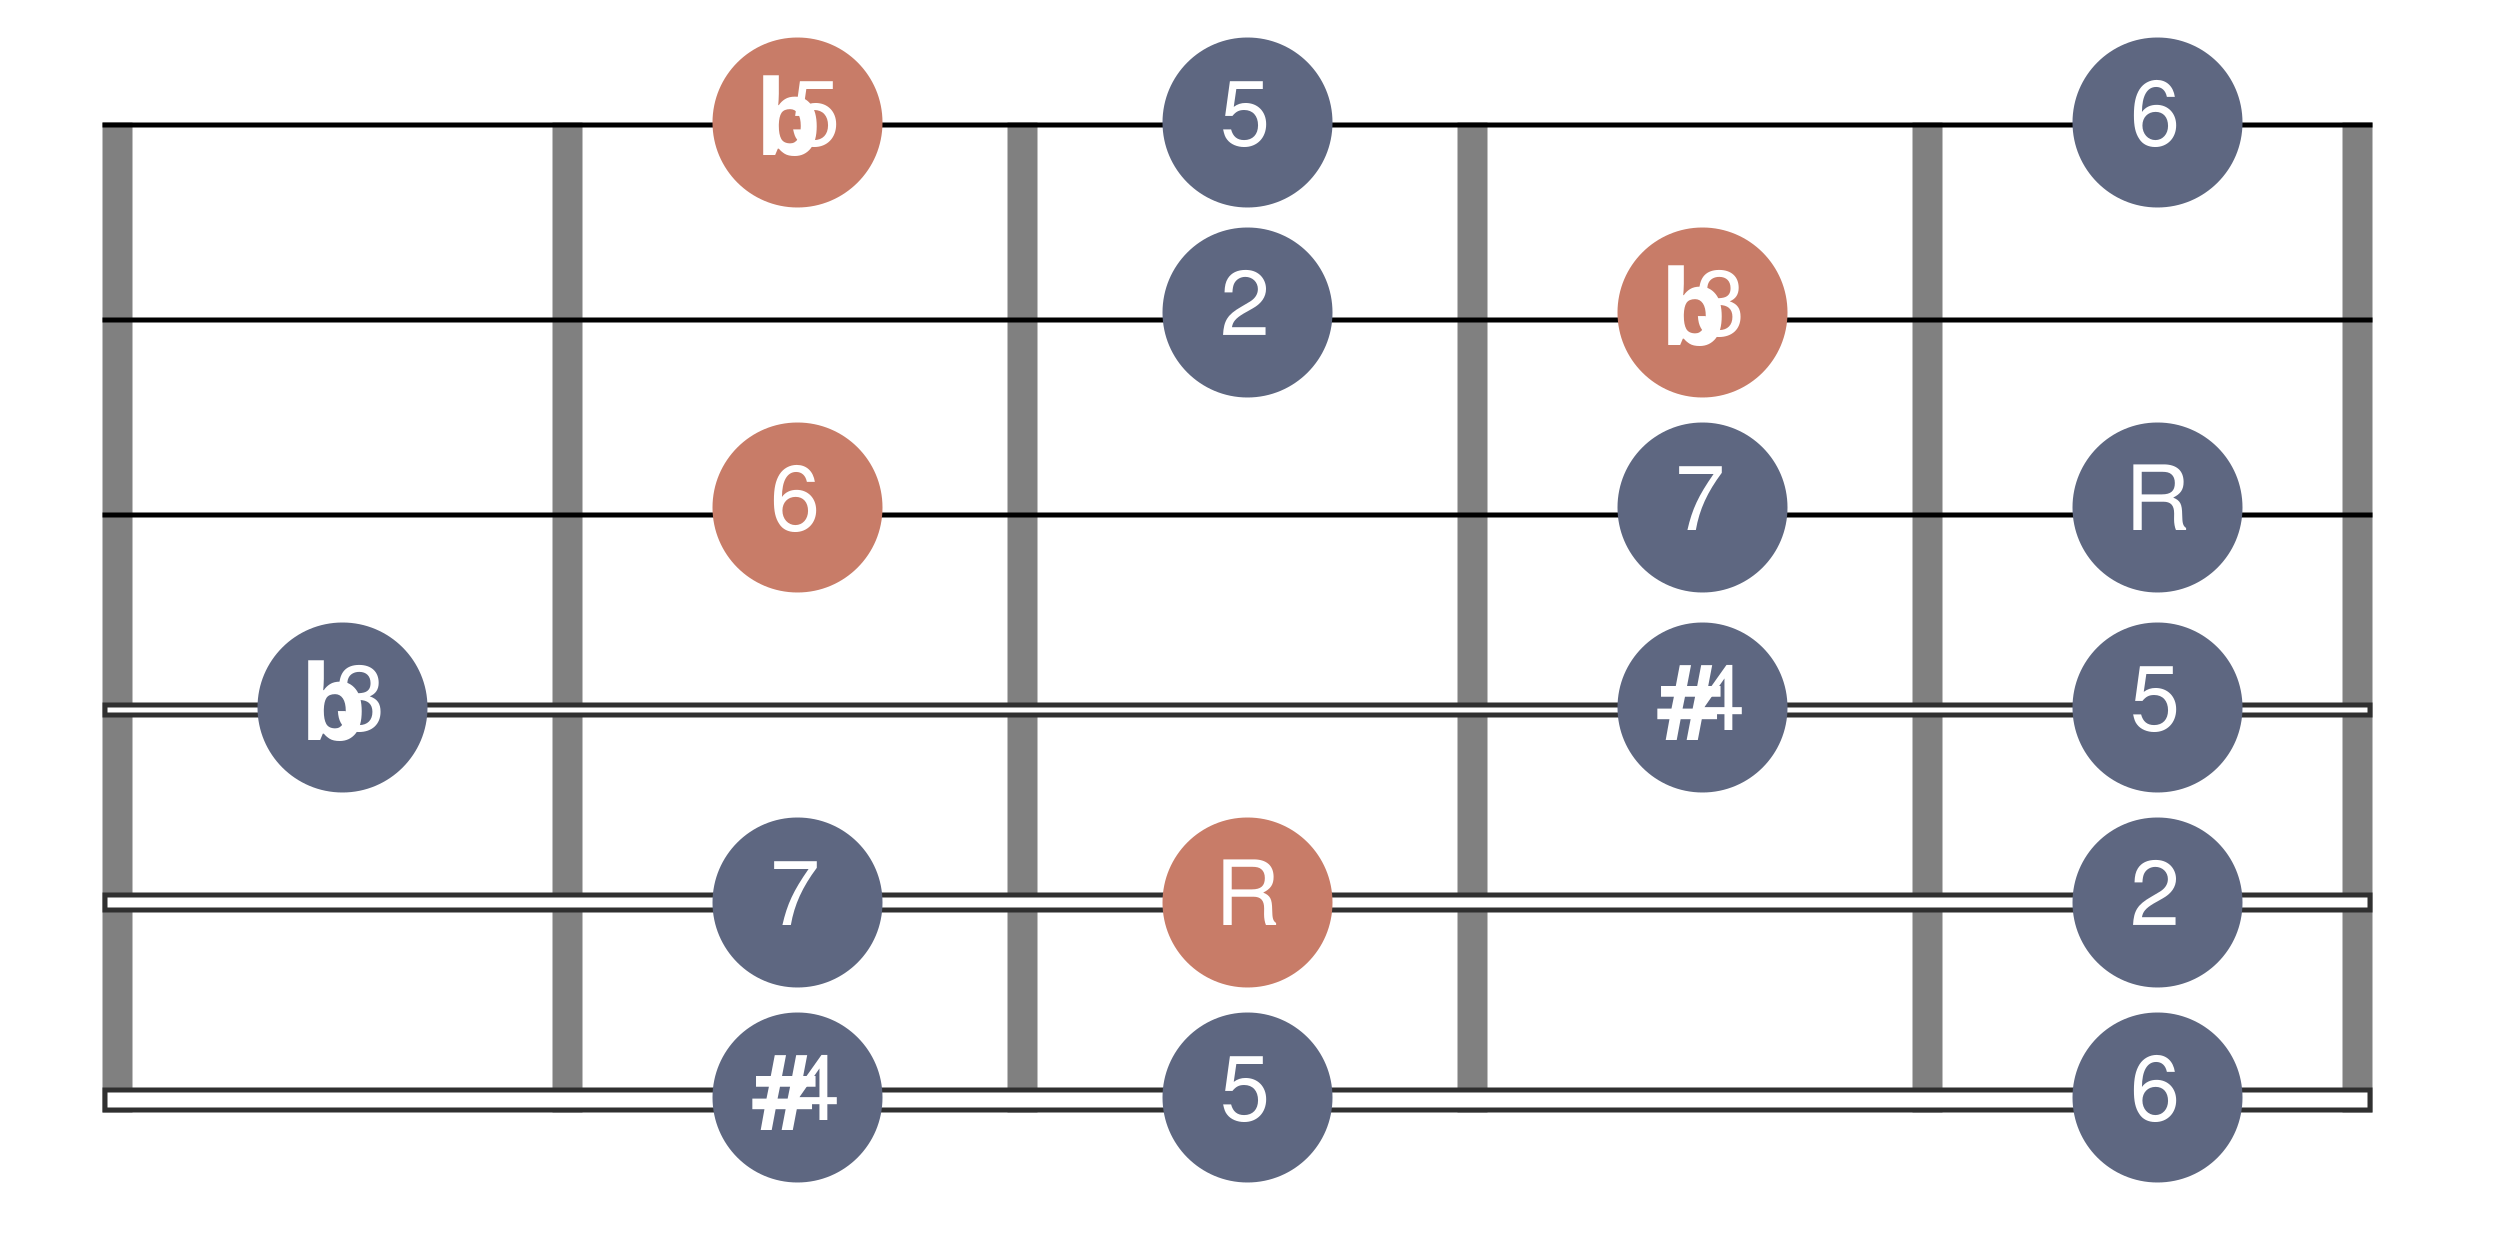
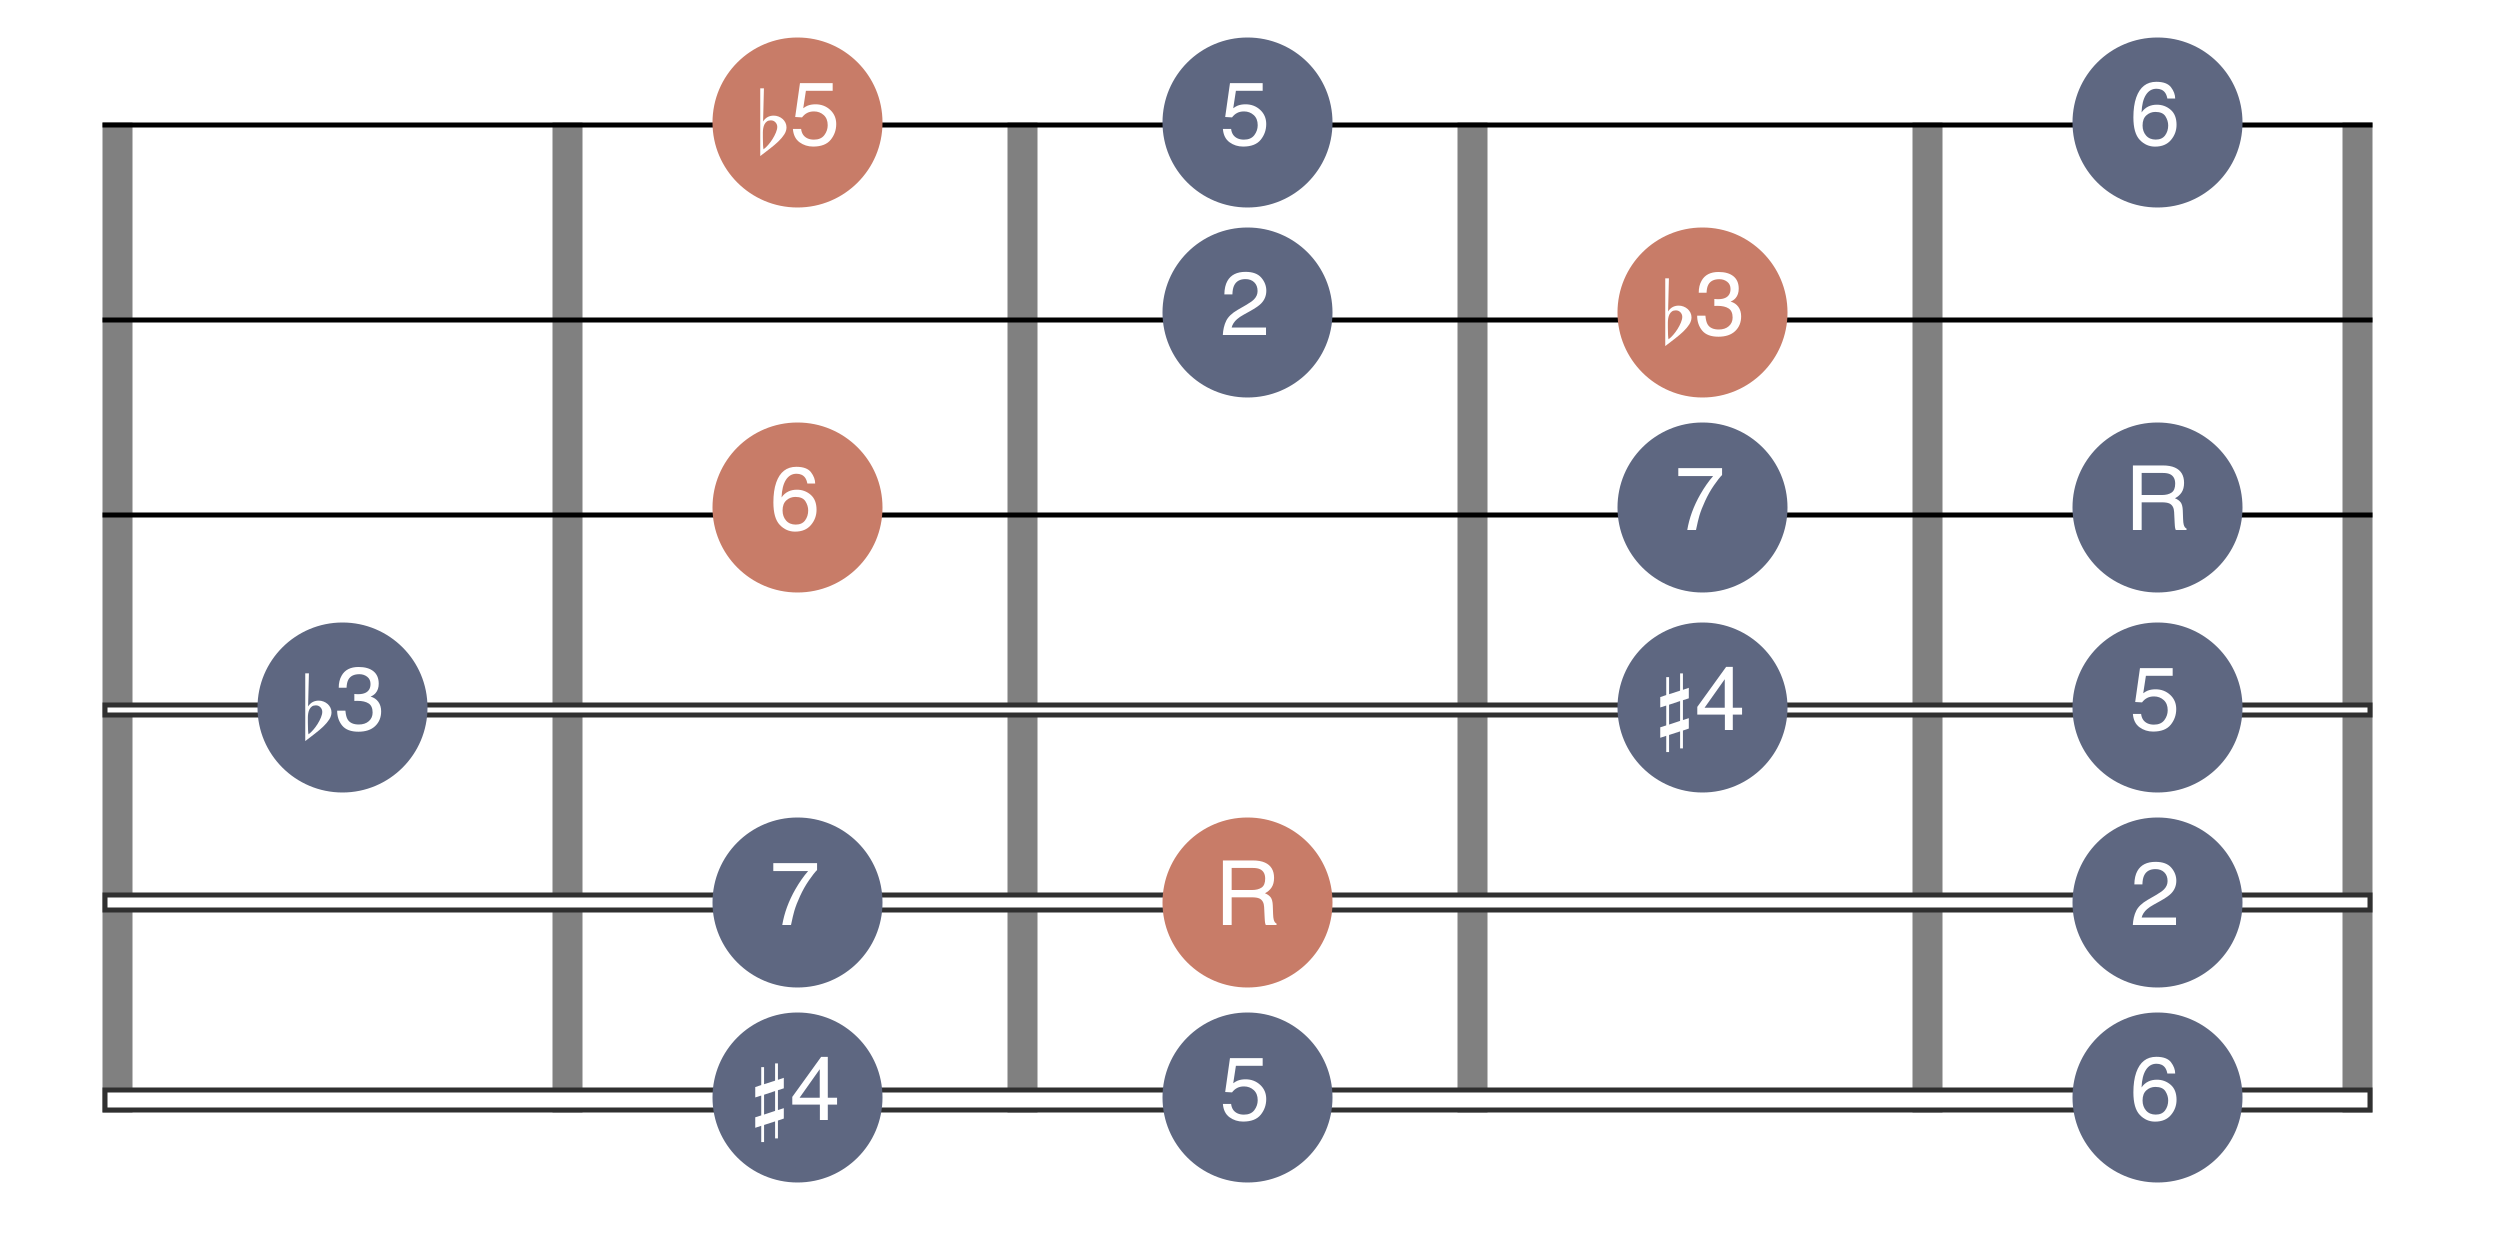
- <svg xmlns="http://www.w3.org/2000/svg" stroke-dasharray="none" shape-rendering="auto" font-family="'Dialog'" width="500" text-rendering="auto" fill-opacity="1" contentScriptType="text/ecmascript" color-interpolation="auto" color-rendering="auto" preserveAspectRatio="xMidYMid meet" font-size="12" fill="black" stroke="black" image-rendering="auto" stroke-miterlimit="10" zoomAndPan="magnify" version="1.0" stroke-linecap="square" stroke-linejoin="miter" contentStyleType="text/css" font-style="normal" height="250" stroke-width="1" stroke-dashoffset="0" font-weight="normal" stroke-opacity="1">
-   <defs id="genericDefs" />
+ <svg xmlns="http://www.w3.org/2000/svg" width="100%" height="100%" viewBox="0 0 500 250" version="1.1" xml:space="preserve" style="fill-rule:evenodd;clip-rule:evenodd;stroke-miterlimit:10;">
  <g>
-     <defs id="defs1">
-       <clipPath clipPathUnits="userSpaceOnUse" id="clipPath1">
-         <path d="M-1 5 L481 5 L481 240 L-1 240 L-1 5 Z" />
+     <g>
+       <rect x="-20" y="-20" width="540" height="290" style="fill:white;" />
+       <rect x="21" y="25" width="453" height="197" style="fill:white;" />
+     </g>
+     <g>
+       <rect x="21" y="25" width="453" height="197" style="fill:none;stroke:white;stroke-width:1px;" />
+       <rect x="21" y="25" width="5" height="197" style="fill:rgb(128,128,128);" />
+       <rect x="21" y="25" width="5" height="197" style="fill:none;stroke:rgb(128,128,128);stroke-width:1px;" />
+       <rect x="111" y="25" width="5" height="197" style="fill:rgb(128,128,128);" />
+       <rect x="111" y="25" width="5" height="197" style="fill:none;stroke:rgb(128,128,128);stroke-width:1px;" />
+       <rect x="202" y="25" width="5" height="197" style="fill:rgb(128,128,128);" />
+       <rect x="202" y="25" width="5" height="197" style="fill:none;stroke:rgb(128,128,128);stroke-width:1px;" />
+       <rect x="292" y="25" width="5" height="197" style="fill:rgb(128,128,128);" />
+       <rect x="292" y="25" width="5" height="197" style="fill:none;stroke:rgb(128,128,128);stroke-width:1px;" />
+       <rect x="383" y="25" width="5" height="197" style="fill:rgb(128,128,128);" />
+       <rect x="383" y="25" width="5" height="197" style="fill:none;stroke:rgb(128,128,128);stroke-width:1px;" />
+       <rect x="469" y="25" width="5" height="197" style="fill:rgb(128,128,128);" />
+       <rect x="469" y="25" width="5" height="197" style="fill:none;stroke:rgb(128,128,128);stroke-width:1px;" />
+       <clipPath id="_clip1">
+         <rect x="-1" y="5" width="482" height="235" />
      </clipPath>
-       <clipPath clipPathUnits="userSpaceOnUse" id="clipPath2">
-         <path d="M140 5 L179 5 L179 44 L140 44 L140 5 Z" />
+       <g clip-path="url(#_clip1)">
+         <path d="M21,25L474,25" style="fill:none;fill-rule:nonzero;stroke:black;stroke-width:1px;stroke-linecap:square;" />
+       </g>
+       <clipPath id="_clip2">
+         <rect x="-1" y="5" width="482" height="235" />
      </clipPath>
-       <clipPath clipPathUnits="userSpaceOnUse" id="clipPath3">
-         <path d="M230 5 L269 5 L269 44 L230 44 L230 5 Z" />
+       <g clip-path="url(#_clip2)">
+         <path d="M21,64L474,64" style="fill:none;fill-rule:nonzero;stroke:black;stroke-width:1px;stroke-linecap:square;" />
+       </g>
+       <clipPath id="_clip3">
+         <rect x="-1" y="5" width="482" height="235" />
      </clipPath>
-       <clipPath clipPathUnits="userSpaceOnUse" id="clipPath4">
-         <path d="M412 5 L451 5 L451 44 L412 44 L412 5 Z" />
-       </clipPath>
-       <clipPath clipPathUnits="userSpaceOnUse" id="clipPath5">
-         <path d="M230 43 L269 43 L269 82 L230 82 L230 43 Z" />
-       </clipPath>
-       <clipPath clipPathUnits="userSpaceOnUse" id="clipPath6">
-         <path d="M321 43 L360 43 L360 82 L321 82 L321 43 Z" />
-       </clipPath>
-       <clipPath clipPathUnits="userSpaceOnUse" id="clipPath7">
-         <path d="M140 82 L179 82 L179 121 L140 121 L140 82 Z" />
-       </clipPath>
-       <clipPath clipPathUnits="userSpaceOnUse" id="clipPath8">
-         <path d="M321 82 L360 82 L360 121 L321 121 L321 82 Z" />
-       </clipPath>
-       <clipPath clipPathUnits="userSpaceOnUse" id="clipPath9">
-         <path d="M412 82 L451 82 L451 121 L412 121 L412 82 Z" />
-       </clipPath>
-       <clipPath clipPathUnits="userSpaceOnUse" id="clipPath10">
-         <path d="M49 122 L88 122 L88 161 L49 161 L49 122 Z" />
-       </clipPath>
-       <clipPath clipPathUnits="userSpaceOnUse" id="clipPath11">
-         <path d="M321 122 L360 122 L360 161 L321 161 L321 122 Z" />
-       </clipPath>
-       <clipPath clipPathUnits="userSpaceOnUse" id="clipPath12">
-         <path d="M412 122 L451 122 L451 161 L412 161 L412 122 Z" />
-       </clipPath>
-       <clipPath clipPathUnits="userSpaceOnUse" id="clipPath13">
-         <path d="M140 161 L179 161 L179 200 L140 200 L140 161 Z" />
-       </clipPath>
-       <clipPath clipPathUnits="userSpaceOnUse" id="clipPath14">
-         <path d="M230 161 L269 161 L269 200 L230 200 L230 161 Z" />
-       </clipPath>
-       <clipPath clipPathUnits="userSpaceOnUse" id="clipPath15">
-         <path d="M412 161 L451 161 L451 200 L412 200 L412 161 Z" />
-       </clipPath>
-       <clipPath clipPathUnits="userSpaceOnUse" id="clipPath16">
-         <path d="M140 200 L179 200 L179 239 L140 239 L140 200 Z" />
-       </clipPath>
-       <clipPath clipPathUnits="userSpaceOnUse" id="clipPath17">
-         <path d="M230 200 L269 200 L269 239 L230 239 L230 200 Z" />
-       </clipPath>
-       <clipPath clipPathUnits="userSpaceOnUse" id="clipPath18">
-         <path d="M412 200 L451 200 L451 239 L412 239 L412 200 Z" />
-       </clipPath>
-     </defs>
-     <g font-size="11" fill="white" text-rendering="optimizeLegibility" font-family="'.AppleSystemUIFont'" stroke-linejoin="round" stroke="white" stroke-width="0" stroke-miterlimit="0">
-       <rect width="540" x="-20" height="290" y="-20" stroke="none" />
-       <rect x="21" y="25" clip-path="url(#clipPath1)" width="453" height="197" stroke="none" />
+       <g clip-path="url(#_clip3)">
+         <path d="M21,103L474,103" style="fill:none;fill-rule:nonzero;stroke:black;stroke-width:1px;stroke-linecap:square;" />
+       </g>
+       <rect x="21" y="141" width="453" height="2" style="fill:white;" />
+       <rect x="21" y="141" width="453" height="2" style="fill:none;stroke:rgb(48,48,48);stroke-width:1px;stroke-linecap:square;" />
+       <rect x="21" y="179" width="453" height="3" style="fill:white;" />
+       <rect x="21" y="179" width="453" height="3" style="fill:none;stroke:rgb(48,48,48);stroke-width:1px;stroke-linecap:square;" />
+       <rect x="21" y="218" width="453" height="4" style="fill:white;" />
+       <rect x="21" y="218" width="453" height="4" style="fill:none;stroke:rgb(48,48,48);stroke-width:1px;stroke-linecap:square;" />
    </g>
-     <g stroke-linecap="butt" font-size="14" fill="white" text-rendering="optimizeLegibility" font-family="'SF Pro'" stroke="white">
-       <rect x="21" y="25" clip-path="url(#clipPath1)" fill="none" width="453" height="197" />
-       <rect x="21" y="25" clip-path="url(#clipPath1)" fill="gray" width="5" height="197" stroke="none" />
-       <rect x="21" y="25" clip-path="url(#clipPath1)" fill="none" width="5" height="197" stroke="gray" />
-       <rect x="111" y="25" clip-path="url(#clipPath1)" fill="gray" width="5" height="197" stroke="none" />
-       <rect x="111" y="25" clip-path="url(#clipPath1)" fill="none" width="5" height="197" stroke="gray" />
-       <rect x="202" y="25" clip-path="url(#clipPath1)" fill="gray" width="5" height="197" stroke="none" />
-       <rect x="202" y="25" clip-path="url(#clipPath1)" fill="none" width="5" height="197" stroke="gray" />
-       <rect x="292" y="25" clip-path="url(#clipPath1)" fill="gray" width="5" height="197" stroke="none" />
-       <rect x="292" y="25" clip-path="url(#clipPath1)" fill="none" width="5" height="197" stroke="gray" />
-       <rect x="383" y="25" clip-path="url(#clipPath1)" fill="gray" width="5" height="197" stroke="none" />
-       <rect x="383" y="25" clip-path="url(#clipPath1)" fill="none" width="5" height="197" stroke="gray" />
-       <rect x="469" y="25" clip-path="url(#clipPath1)" fill="gray" width="5" height="197" stroke="none" />
-       <rect x="469" y="25" clip-path="url(#clipPath1)" fill="none" width="5" height="197" stroke="gray" />
-       <line stroke-linecap="square" clip-path="url(#clipPath1)" fill="none" x1="21" x2="474" y1="25" y2="25" stroke="black" />
-       <line stroke-linecap="square" clip-path="url(#clipPath1)" fill="none" x1="21" x2="474" y1="64" y2="64" stroke="black" />
-       <line stroke-linecap="square" clip-path="url(#clipPath1)" fill="none" x1="21" x2="474" y1="103" y2="103" stroke="black" />
-       <rect stroke-linecap="square" x="21" y="141" clip-path="url(#clipPath1)" width="453" height="2" stroke="none" />
-       <rect stroke-linecap="square" x="21" y="141" clip-path="url(#clipPath1)" fill="none" width="453" height="2" stroke="rgb(48,48,48)" />
-       <rect stroke-linecap="square" x="21" y="179" clip-path="url(#clipPath1)" width="453" height="3" stroke="none" />
-       <rect stroke-linecap="square" x="21" y="179" clip-path="url(#clipPath1)" fill="none" width="453" height="3" stroke="rgb(48,48,48)" />
-       <rect stroke-linecap="square" x="21" y="218" clip-path="url(#clipPath1)" width="453" height="4" stroke="none" />
-       <rect stroke-linecap="square" x="21" y="218" clip-path="url(#clipPath1)" fill="none" width="453" height="4" stroke="rgb(48,48,48)" />
+     <g>
+       <circle cx="159.5" cy="24.5" r="15.5" style="fill:rgb(200,124,104);" />
+       <circle cx="159.5" cy="24.5" r="15.5" style="fill:none;stroke:rgb(200,124,104);stroke-width:3px;" />
    </g>
-     <g fill="rgb(200,124,104)" text-rendering="geometricPrecision" font-size="18" font-family="'Helvetica'" stroke="rgb(200,124,104)">
-       <circle r="15.5" clip-path="url(#clipPath2)" cx="159.5" cy="24.5" stroke="none" />
-       <circle stroke-linecap="butt" clip-path="url(#clipPath2)" fill="none" r="15.5" cx="159.5" cy="24.5" stroke-width="3" />
+     <g>
+       <g transform="matrix(1,0,0,1,151,31)">
+         <path d="M1.05,-13.335L1.785,-13.335L1.617,-6.699C2.107,-7.483 2.821,-7.875 3.759,-7.875C4.081,-7.875 4.396,-7.816 4.704,-7.696C5.012,-7.578 5.285,-7.413 5.523,-7.203C5.761,-6.993 5.95,-6.744 6.09,-6.457C6.23,-6.17 6.3,-5.859 6.3,-5.523C6.3,-5.047 6.15,-4.574 5.849,-4.106C5.547,-3.637 5.152,-3.168 4.662,-2.699C4.172,-2.23 3.612,-1.754 2.982,-1.271C2.352,-0.788 1.708,-0.294 1.05,0.21L1.05,-13.335ZM3.171,-6.93C2.849,-6.93 2.587,-6.857 2.384,-6.71C2.181,-6.563 2.019,-6.374 1.9,-6.143C1.781,-5.912 1.697,-5.653 1.649,-5.366C1.6,-5.079 1.575,-4.795 1.575,-4.515L1.575,-3.528C1.575,-2.324 1.617,-1.526 1.701,-1.134C1.995,-1.344 2.307,-1.638 2.636,-2.016C2.965,-2.394 3.262,-2.797 3.528,-3.224C3.794,-3.65 4.015,-4.078 4.19,-4.505C4.364,-4.932 4.452,-5.306 4.452,-5.628C4.452,-5.978 4.33,-6.283 4.085,-6.542C3.839,-6.801 3.535,-6.93 3.171,-6.93Z" style="fill:white;" />
+       </g>
+       <g transform="matrix(1,0,0,1,158,29)">
+         <path d="M2.224,-3.208C2.329,-2.306 2.748,-1.682 3.48,-1.336C3.855,-1.16 4.289,-1.072 4.781,-1.072C5.719,-1.072 6.413,-1.371 6.864,-1.969C7.315,-2.566 7.541,-3.229 7.541,-3.955C7.541,-4.834 7.273,-5.514 6.737,-5.994C6.201,-6.475 5.558,-6.715 4.808,-6.715C4.263,-6.715 3.795,-6.609 3.406,-6.398C3.016,-6.188 2.684,-5.895 2.408,-5.52L1.037,-5.599L1.995,-12.375L8.534,-12.375L8.534,-10.846L3.182,-10.846L2.646,-7.348C2.938,-7.57 3.217,-7.737 3.48,-7.849C3.949,-8.042 4.491,-8.139 5.106,-8.139C6.261,-8.139 7.239,-7.767 8.042,-7.022C8.845,-6.278 9.246,-5.335 9.246,-4.192C9.246,-3.003 8.878,-1.954 8.143,-1.046C7.408,-0.138 6.234,0.316 4.623,0.316C3.598,0.316 2.691,0.028 1.903,-0.549C1.115,-1.126 0.674,-2.013 0.58,-3.208L2.224,-3.208Z" style="fill:white;" />
+       </g>
    </g>
-     <g stroke-linecap="butt" font-size="21" fill="white" text-rendering="geometricPrecision" font-family="'Opus Text'" stroke="white" font-weight="bold" stroke-width="3">
-       <text xml:space="preserve" x="151" y="31" clip-path="url(#clipPath2)" stroke="none">b</text>
-       <text x="158" font-size="18" y="29" clip-path="url(#clipPath2)" font-family="'Helvetica'" stroke="none" font-weight="normal" xml:space="preserve">5</text>
+     <g>
+       <circle cx="249.5" cy="24.5" r="15.5" style="fill:rgb(94,103,129);" />
+       <circle cx="249.5" cy="24.5" r="15.5" style="fill:none;stroke:rgb(94,103,129);stroke-width:3px;" />
+       <g transform="matrix(1,0,0,1,244,29)">
+         <path d="M2.224,-3.208C2.329,-2.306 2.748,-1.682 3.48,-1.336C3.855,-1.16 4.289,-1.072 4.781,-1.072C5.719,-1.072 6.413,-1.371 6.864,-1.969C7.315,-2.566 7.541,-3.229 7.541,-3.955C7.541,-4.834 7.273,-5.514 6.737,-5.994C6.201,-6.475 5.558,-6.715 4.808,-6.715C4.263,-6.715 3.795,-6.609 3.406,-6.398C3.016,-6.188 2.684,-5.895 2.408,-5.52L1.037,-5.599L1.995,-12.375L8.534,-12.375L8.534,-10.846L3.182,-10.846L2.646,-7.348C2.938,-7.57 3.217,-7.737 3.48,-7.849C3.949,-8.042 4.491,-8.139 5.106,-8.139C6.261,-8.139 7.239,-7.767 8.042,-7.022C8.845,-6.278 9.246,-5.335 9.246,-4.192C9.246,-3.003 8.878,-1.954 8.143,-1.046C7.408,-0.138 6.234,0.316 4.623,0.316C3.598,0.316 2.691,0.028 1.903,-0.549C1.115,-1.126 0.674,-2.013 0.58,-3.208L2.224,-3.208Z" style="fill:white;" />
+       </g>
+       <circle cx="431.5" cy="24.5" r="15.5" style="fill:rgb(94,103,129);" />
+       <circle cx="431.5" cy="24.5" r="15.5" style="fill:none;stroke:rgb(94,103,129);stroke-width:3px;" />
+       <g transform="matrix(1,0,0,1,426,29)">
+         <path d="M5.265,-12.639C6.671,-12.639 7.651,-12.274 8.205,-11.544C8.758,-10.815 9.035,-10.063 9.035,-9.29L7.471,-9.29C7.377,-9.788 7.228,-10.178 7.022,-10.459C6.642,-10.986 6.064,-11.25 5.291,-11.25C4.406,-11.25 3.703,-10.841 3.182,-10.024C2.66,-9.207 2.37,-8.036 2.312,-6.513C2.675,-7.046 3.132,-7.444 3.683,-7.708C4.187,-7.942 4.749,-8.06 5.37,-8.06C6.425,-8.06 7.345,-7.723 8.13,-7.049C8.915,-6.375 9.308,-5.37 9.308,-4.034C9.308,-2.892 8.936,-1.879 8.191,-0.998C7.447,-0.116 6.387,0.325 5.01,0.325C3.832,0.325 2.815,-0.122 1.96,-1.015C1.104,-1.909 0.677,-3.413 0.677,-5.528C0.677,-7.093 0.867,-8.42 1.248,-9.51C1.98,-11.596 3.319,-12.639 5.265,-12.639ZM5.15,-1.081C5.982,-1.081 6.605,-1.361 7.018,-1.92C7.431,-2.48 7.638,-3.141 7.638,-3.902C7.638,-4.547 7.453,-5.161 7.084,-5.744C6.715,-6.327 6.044,-6.618 5.071,-6.618C4.392,-6.618 3.795,-6.393 3.283,-5.941C2.77,-5.49 2.514,-4.811 2.514,-3.902C2.514,-3.105 2.747,-2.436 3.212,-1.894C3.678,-1.352 4.324,-1.081 5.15,-1.081Z" style="fill:white;" />
+       </g>
+       <circle cx="249.5" cy="62.5" r="15.5" style="fill:rgb(94,103,129);" />
+       <circle cx="249.5" cy="62.5" r="15.5" style="fill:none;stroke:rgb(94,103,129);stroke-width:3px;" />
+       <g transform="matrix(1,0,0,1,244,67)">
+         <path d="M0.563,0C0.621,-1.084 0.845,-2.027 1.235,-2.83C1.625,-3.633 2.385,-4.362 3.516,-5.019L5.203,-5.994C5.959,-6.434 6.489,-6.809 6.794,-7.119C7.274,-7.605 7.515,-8.162 7.515,-8.789C7.515,-9.521 7.295,-10.103 6.855,-10.534C6.416,-10.964 5.83,-11.18 5.098,-11.18C4.014,-11.18 3.264,-10.77 2.848,-9.949C2.625,-9.51 2.502,-8.9 2.479,-8.121L0.87,-8.121C0.888,-9.217 1.09,-10.11 1.477,-10.802C2.162,-12.021 3.372,-12.63 5.106,-12.63C6.548,-12.63 7.601,-12.24 8.266,-11.461C8.931,-10.682 9.264,-9.814 9.264,-8.859C9.264,-7.852 8.909,-6.99 8.2,-6.275C7.79,-5.859 7.055,-5.355 5.994,-4.764L4.79,-4.096C4.216,-3.779 3.765,-3.478 3.437,-3.19C2.851,-2.681 2.481,-2.115 2.329,-1.494L9.202,-1.494L9.202,0L0.563,0Z" style="fill:white;" />
+       </g>
+       <circle cx="340.5" cy="62.5" r="15.5" style="fill:rgb(200,124,104);" />
+       <circle cx="340.5" cy="62.5" r="15.5" style="fill:none;stroke:rgb(200,124,104);stroke-width:3px;" />
    </g>
-     <g stroke-linecap="butt" font-size="18" fill="rgb(94,103,129)" text-rendering="geometricPrecision" font-family="'Helvetica'" stroke="rgb(94,103,129)" stroke-width="3">
-       <circle r="15.5" clip-path="url(#clipPath3)" cx="249.5" cy="24.5" stroke="none" />
-       <circle fill="none" r="15.5" clip-path="url(#clipPath3)" cx="249.5" cy="24.5" />
-       <text x="244" y="29" clip-path="url(#clipPath3)" fill="white" stroke="none" xml:space="preserve">5</text>
-       <circle r="15.5" clip-path="url(#clipPath4)" cx="431.5" cy="24.5" stroke="none" />
-       <circle fill="none" r="15.5" clip-path="url(#clipPath4)" cx="431.5" cy="24.5" />
-       <text x="426" y="29" clip-path="url(#clipPath4)" fill="white" stroke="none" xml:space="preserve">6</text>
-       <circle r="15.5" clip-path="url(#clipPath5)" cx="249.5" cy="62.5" stroke="none" />
-       <circle fill="none" r="15.5" clip-path="url(#clipPath5)" cx="249.5" cy="62.5" />
-       <text x="244" y="67" clip-path="url(#clipPath5)" fill="white" stroke="none" xml:space="preserve">2</text>
-       <circle clip-path="url(#clipPath6)" fill="rgb(200,124,104)" r="15.5" cx="340.5" cy="62.5" stroke="none" />
-       <circle clip-path="url(#clipPath6)" fill="none" r="15.5" cx="340.5" cy="62.5" stroke="rgb(200,124,104)" />
+     <g>
+       <g transform="matrix(1,0,0,1,332,69)">
+         <path d="M1.05,-13.335L1.785,-13.335L1.617,-6.699C2.107,-7.483 2.821,-7.875 3.759,-7.875C4.081,-7.875 4.396,-7.816 4.704,-7.696C5.012,-7.578 5.285,-7.413 5.523,-7.203C5.761,-6.993 5.95,-6.744 6.09,-6.457C6.23,-6.17 6.3,-5.859 6.3,-5.523C6.3,-5.047 6.15,-4.574 5.849,-4.106C5.547,-3.637 5.152,-3.168 4.662,-2.699C4.172,-2.23 3.612,-1.754 2.982,-1.271C2.352,-0.788 1.708,-0.294 1.05,0.21L1.05,-13.335ZM3.171,-6.93C2.849,-6.93 2.587,-6.857 2.384,-6.71C2.181,-6.563 2.019,-6.374 1.9,-6.143C1.781,-5.912 1.697,-5.653 1.649,-5.366C1.6,-5.079 1.575,-4.795 1.575,-4.515L1.575,-3.528C1.575,-2.324 1.617,-1.526 1.701,-1.134C1.995,-1.344 2.307,-1.638 2.636,-2.016C2.965,-2.394 3.262,-2.797 3.528,-3.224C3.794,-3.65 4.015,-4.078 4.19,-4.505C4.364,-4.932 4.452,-5.306 4.452,-5.628C4.452,-5.978 4.33,-6.283 4.085,-6.542C3.839,-6.801 3.535,-6.93 3.171,-6.93Z" style="fill:white;" />
+       </g>
+       <g transform="matrix(1,0,0,1,339,67)">
+         <path d="M4.676,0.343C3.188,0.343 2.108,-0.066 1.437,-0.883C0.766,-1.701 0.431,-2.695 0.431,-3.867L2.083,-3.867C2.153,-3.053 2.306,-2.461 2.54,-2.092C2.95,-1.43 3.691,-1.099 4.764,-1.099C5.596,-1.099 6.264,-1.321 6.768,-1.767C7.271,-2.212 7.523,-2.786 7.523,-3.489C7.523,-4.356 7.258,-4.963 6.728,-5.309C6.198,-5.654 5.461,-5.827 4.518,-5.827C4.412,-5.827 4.305,-5.826 4.197,-5.823C4.088,-5.82 3.979,-5.815 3.867,-5.81L3.867,-7.207C4.031,-7.189 4.169,-7.178 4.28,-7.172C4.392,-7.166 4.512,-7.163 4.641,-7.163C5.232,-7.163 5.719,-7.257 6.1,-7.444C6.768,-7.772 7.102,-8.358 7.102,-9.202C7.102,-9.829 6.879,-10.313 6.434,-10.652C5.988,-10.992 5.47,-11.162 4.878,-11.162C3.823,-11.162 3.094,-10.811 2.689,-10.107C2.467,-9.721 2.341,-9.17 2.312,-8.455L0.747,-8.455C0.747,-9.393 0.935,-10.189 1.31,-10.846C1.954,-12.018 3.088,-12.604 4.711,-12.604C5.994,-12.604 6.987,-12.318 7.69,-11.747C8.394,-11.175 8.745,-10.348 8.745,-9.264C8.745,-8.49 8.537,-7.863 8.121,-7.383C7.863,-7.084 7.529,-6.85 7.119,-6.68C7.781,-6.498 8.298,-6.148 8.67,-5.629C9.042,-5.111 9.229,-4.477 9.229,-3.727C9.229,-2.525 8.833,-1.547 8.042,-0.791C7.251,-0.035 6.129,0.343 4.676,0.343Z" style="fill:white;" />
+       </g>
    </g>
-     <g stroke-linecap="butt" font-size="21" fill="white" text-rendering="geometricPrecision" font-family="'Opus Text'" stroke="white" font-weight="bold" stroke-width="3">
-       <text xml:space="preserve" x="332" y="69" clip-path="url(#clipPath6)" stroke="none">b</text>
-       <text x="339" font-size="18" y="67" clip-path="url(#clipPath6)" font-family="'Helvetica'" stroke="none" font-weight="normal" xml:space="preserve">3</text>
+     <g>
+       <circle cx="159.5" cy="101.5" r="15.5" style="fill:rgb(200,124,104);" />
+       <circle cx="159.5" cy="101.5" r="15.5" style="fill:none;stroke:rgb(200,124,104);stroke-width:3px;" />
+       <g transform="matrix(1,0,0,1,154,106)">
+         <path d="M5.265,-12.639C6.671,-12.639 7.651,-12.274 8.205,-11.544C8.758,-10.815 9.035,-10.063 9.035,-9.29L7.471,-9.29C7.377,-9.788 7.228,-10.178 7.022,-10.459C6.642,-10.986 6.064,-11.25 5.291,-11.25C4.406,-11.25 3.703,-10.841 3.182,-10.024C2.66,-9.207 2.37,-8.036 2.312,-6.513C2.675,-7.046 3.132,-7.444 3.683,-7.708C4.187,-7.942 4.749,-8.06 5.37,-8.06C6.425,-8.06 7.345,-7.723 8.13,-7.049C8.915,-6.375 9.308,-5.37 9.308,-4.034C9.308,-2.892 8.936,-1.879 8.191,-0.998C7.447,-0.116 6.387,0.325 5.01,0.325C3.832,0.325 2.815,-0.122 1.96,-1.015C1.104,-1.909 0.677,-3.413 0.677,-5.528C0.677,-7.093 0.867,-8.42 1.248,-9.51C1.98,-11.596 3.319,-12.639 5.265,-12.639ZM5.15,-1.081C5.982,-1.081 6.605,-1.361 7.018,-1.92C7.431,-2.48 7.638,-3.141 7.638,-3.902C7.638,-4.547 7.453,-5.161 7.084,-5.744C6.715,-6.327 6.044,-6.618 5.071,-6.618C4.392,-6.618 3.795,-6.393 3.283,-5.941C2.77,-5.49 2.514,-4.811 2.514,-3.902C2.514,-3.105 2.747,-2.436 3.212,-1.894C3.678,-1.352 4.324,-1.081 5.15,-1.081Z" style="fill:white;" />
+       </g>
+       <circle cx="340.5" cy="101.5" r="15.5" style="fill:rgb(94,103,129);" />
+       <circle cx="340.5" cy="101.5" r="15.5" style="fill:none;stroke:rgb(94,103,129);stroke-width:3px;" />
+       <g transform="matrix(1,0,0,1,335,106)">
+         <path d="M9.413,-12.375L9.413,-10.995C9.009,-10.603 8.471,-9.92 7.8,-8.947C7.129,-7.975 6.536,-6.926 6.021,-5.801C5.511,-4.705 5.124,-3.706 4.86,-2.804C4.69,-2.224 4.471,-1.289 4.201,0L2.452,0C2.851,-2.402 3.729,-4.793 5.089,-7.172C5.892,-8.566 6.735,-9.771 7.62,-10.784L0.659,-10.784L0.659,-12.375L9.413,-12.375Z" style="fill:white;" />
+       </g>
+       <circle cx="431.5" cy="101.5" r="15.5" style="fill:rgb(94,103,129);" />
+       <circle cx="431.5" cy="101.5" r="15.5" style="fill:none;stroke:rgb(94,103,129);stroke-width:3px;" />
+       <g transform="matrix(1,0,0,1,425,106)">
+         <path d="M7.374,-6.996C8.194,-6.996 8.843,-7.16 9.321,-7.488C9.798,-7.816 10.037,-8.408 10.037,-9.264C10.037,-10.184 9.703,-10.811 9.035,-11.145C8.678,-11.32 8.2,-11.408 7.603,-11.408L3.331,-11.408L3.331,-6.996L7.374,-6.996ZM1.582,-12.911L7.559,-12.911C8.543,-12.911 9.354,-12.768 9.993,-12.48C11.206,-11.93 11.813,-10.913 11.813,-9.431C11.813,-8.657 11.653,-8.024 11.333,-7.532C11.014,-7.04 10.567,-6.645 9.993,-6.346C10.497,-6.141 10.876,-5.871 11.131,-5.537C11.386,-5.203 11.528,-4.661 11.558,-3.911L11.619,-2.18C11.637,-1.688 11.678,-1.321 11.742,-1.081C11.848,-0.671 12.035,-0.407 12.305,-0.29L12.305,0L10.16,0C10.102,-0.111 10.055,-0.255 10.02,-0.431C9.984,-0.606 9.955,-0.946 9.932,-1.45L9.826,-3.604C9.785,-4.447 9.472,-5.013 8.886,-5.3C8.552,-5.458 8.027,-5.537 7.313,-5.537L3.331,-5.537L3.331,0L1.582,0L1.582,-12.911Z" style="fill:white;" />
+       </g>
+       <circle cx="68.5" cy="141.5" r="15.5" style="fill:rgb(94,103,129);" />
+       <circle cx="68.5" cy="141.5" r="15.5" style="fill:none;stroke:rgb(94,103,129);stroke-width:3px;" />
    </g>
-     <g stroke-linecap="butt" font-size="18" fill="rgb(200,124,104)" text-rendering="geometricPrecision" font-family="'Helvetica'" stroke="rgb(200,124,104)" stroke-width="3">
-       <circle r="15.5" clip-path="url(#clipPath7)" cx="159.5" cy="101.5" stroke="none" />
-       <circle fill="none" r="15.5" clip-path="url(#clipPath7)" cx="159.5" cy="101.5" />
-       <text x="154" y="106" clip-path="url(#clipPath7)" fill="white" stroke="none" xml:space="preserve">6</text>
-       <circle clip-path="url(#clipPath8)" fill="rgb(94,103,129)" r="15.5" cx="340.5" cy="101.5" stroke="none" />
-       <circle clip-path="url(#clipPath8)" fill="none" r="15.5" cx="340.5" cy="101.5" stroke="rgb(94,103,129)" />
-       <text x="335" y="106" clip-path="url(#clipPath8)" fill="white" stroke="none" xml:space="preserve">7</text>
-       <circle clip-path="url(#clipPath9)" fill="rgb(94,103,129)" r="15.5" cx="431.5" cy="101.5" stroke="none" />
-       <circle clip-path="url(#clipPath9)" fill="none" r="15.5" cx="431.5" cy="101.5" stroke="rgb(94,103,129)" />
-       <text x="425" y="106" clip-path="url(#clipPath9)" fill="white" stroke="none" xml:space="preserve">R</text>
-       <circle clip-path="url(#clipPath10)" fill="rgb(94,103,129)" r="15.5" cx="68.5" cy="141.5" stroke="none" />
-       <circle clip-path="url(#clipPath10)" fill="none" r="15.5" cx="68.5" cy="141.5" stroke="rgb(94,103,129)" />
+     <g>
+       <g transform="matrix(1,0,0,1,60,148)">
+         <path d="M1.05,-13.335L1.785,-13.335L1.617,-6.699C2.107,-7.483 2.821,-7.875 3.759,-7.875C4.081,-7.875 4.396,-7.816 4.704,-7.696C5.012,-7.578 5.285,-7.413 5.523,-7.203C5.761,-6.993 5.95,-6.744 6.09,-6.457C6.23,-6.17 6.3,-5.859 6.3,-5.523C6.3,-5.047 6.15,-4.574 5.849,-4.106C5.547,-3.637 5.152,-3.168 4.662,-2.699C4.172,-2.23 3.612,-1.754 2.982,-1.271C2.352,-0.788 1.708,-0.294 1.05,0.21L1.05,-13.335ZM3.171,-6.93C2.849,-6.93 2.587,-6.857 2.384,-6.71C2.181,-6.563 2.019,-6.374 1.9,-6.143C1.781,-5.912 1.697,-5.653 1.649,-5.366C1.6,-5.079 1.575,-4.795 1.575,-4.515L1.575,-3.528C1.575,-2.324 1.617,-1.526 1.701,-1.134C1.995,-1.344 2.307,-1.638 2.636,-2.016C2.965,-2.394 3.262,-2.797 3.528,-3.224C3.794,-3.65 4.015,-4.078 4.19,-4.505C4.364,-4.932 4.452,-5.306 4.452,-5.628C4.452,-5.978 4.33,-6.283 4.085,-6.542C3.839,-6.801 3.535,-6.93 3.171,-6.93Z" style="fill:white;" />
+       </g>
+       <g transform="matrix(1,0,0,1,67,146)">
+         <path d="M4.676,0.343C3.188,0.343 2.108,-0.066 1.437,-0.883C0.766,-1.701 0.431,-2.695 0.431,-3.867L2.083,-3.867C2.153,-3.053 2.306,-2.461 2.54,-2.092C2.95,-1.43 3.691,-1.099 4.764,-1.099C5.596,-1.099 6.264,-1.321 6.768,-1.767C7.271,-2.212 7.523,-2.786 7.523,-3.489C7.523,-4.356 7.258,-4.963 6.728,-5.309C6.198,-5.654 5.461,-5.827 4.518,-5.827C4.412,-5.827 4.305,-5.826 4.197,-5.823C4.088,-5.82 3.979,-5.815 3.867,-5.81L3.867,-7.207C4.031,-7.189 4.169,-7.178 4.28,-7.172C4.392,-7.166 4.512,-7.163 4.641,-7.163C5.232,-7.163 5.719,-7.257 6.1,-7.444C6.768,-7.772 7.102,-8.358 7.102,-9.202C7.102,-9.829 6.879,-10.313 6.434,-10.652C5.988,-10.992 5.47,-11.162 4.878,-11.162C3.823,-11.162 3.094,-10.811 2.689,-10.107C2.467,-9.721 2.341,-9.17 2.312,-8.455L0.747,-8.455C0.747,-9.393 0.935,-10.189 1.31,-10.846C1.954,-12.018 3.088,-12.604 4.711,-12.604C5.994,-12.604 6.987,-12.318 7.69,-11.747C8.394,-11.175 8.745,-10.348 8.745,-9.264C8.745,-8.49 8.537,-7.863 8.121,-7.383C7.863,-7.084 7.529,-6.85 7.119,-6.68C7.781,-6.498 8.298,-6.148 8.67,-5.629C9.042,-5.111 9.229,-4.477 9.229,-3.727C9.229,-2.525 8.833,-1.547 8.042,-0.791C7.251,-0.035 6.129,0.343 4.676,0.343Z" style="fill:white;" />
+       </g>
    </g>
-     <g stroke-linecap="butt" font-size="21" fill="white" text-rendering="geometricPrecision" font-family="'Opus Text'" stroke="white" font-weight="bold" stroke-width="3">
-       <text xml:space="preserve" x="60" y="148" clip-path="url(#clipPath10)" stroke="none">b</text>
-       <text x="67" font-size="18" y="146" clip-path="url(#clipPath10)" font-family="'Helvetica'" stroke="none" font-weight="normal" xml:space="preserve">3</text>
+     <g>
+       <circle cx="340.5" cy="141.5" r="15.5" style="fill:rgb(94,103,129);" />
+       <circle cx="340.5" cy="141.5" r="15.5" style="fill:none;stroke:rgb(94,103,129);stroke-width:3px;" />
    </g>
-     <g stroke-linecap="butt" font-size="18" fill="rgb(94,103,129)" text-rendering="geometricPrecision" font-family="'Helvetica'" stroke="rgb(94,103,129)" stroke-width="3">
-       <circle r="15.5" clip-path="url(#clipPath11)" cx="340.5" cy="141.5" stroke="none" />
-       <circle fill="none" r="15.5" clip-path="url(#clipPath11)" cx="340.5" cy="141.5" />
+     <g>
+       <g transform="matrix(1,0,0,1,331,148)">
+         <path d="M5.019,-7.791L2.814,-7.056L2.814,-3.087L5.019,-3.822L5.019,-7.791ZM5.586,-13.314L5.586,-10.038L6.762,-10.437L6.762,-8.337L5.586,-7.959L5.586,-3.99L6.762,-4.368L6.762,-2.289L5.586,-1.89L5.586,1.68L5.019,1.68L5.019,-1.722L2.814,-1.008L2.814,2.415L2.247,2.415L2.247,-0.84L1.05,-0.441L1.05,-2.541L2.247,-2.919L2.247,-6.888L1.05,-6.51L1.05,-8.589L2.247,-8.988L2.247,-12.579L2.814,-12.579L2.814,-9.156L5.019,-9.87L5.019,-13.314L5.586,-13.314Z" style="fill:white;" />
+       </g>
+       <g transform="matrix(1,0,0,1,339,146)">
+         <path d="M5.95,-4.456L5.95,-10.16L1.916,-4.456L5.95,-4.456ZM5.977,0L5.977,-3.076L0.457,-3.076L0.457,-4.623L6.223,-12.621L7.559,-12.621L7.559,-4.456L9.413,-4.456L9.413,-3.076L7.559,-3.076L7.559,0L5.977,0Z" style="fill:white;" />
+       </g>
    </g>
-     <g stroke-linecap="butt" font-size="21" fill="white" text-rendering="geometricPrecision" font-family="'Opus Text'" stroke="white" font-weight="bold" stroke-width="3">
-       <text xml:space="preserve" x="331" y="148" clip-path="url(#clipPath11)" stroke="none">#</text>
-       <text x="339" font-size="18" y="146" clip-path="url(#clipPath11)" font-family="'Helvetica'" stroke="none" font-weight="normal" xml:space="preserve">4</text>
+     <g>
+       <circle cx="431.5" cy="141.5" r="15.5" style="fill:rgb(94,103,129);" />
+       <circle cx="431.5" cy="141.5" r="15.5" style="fill:none;stroke:rgb(94,103,129);stroke-width:3px;" />
+       <g transform="matrix(1,0,0,1,426,146)">
+         <path d="M2.224,-3.208C2.329,-2.306 2.748,-1.682 3.48,-1.336C3.855,-1.16 4.289,-1.072 4.781,-1.072C5.719,-1.072 6.413,-1.371 6.864,-1.969C7.315,-2.566 7.541,-3.229 7.541,-3.955C7.541,-4.834 7.273,-5.514 6.737,-5.994C6.201,-6.475 5.558,-6.715 4.808,-6.715C4.263,-6.715 3.795,-6.609 3.406,-6.398C3.016,-6.188 2.684,-5.895 2.408,-5.52L1.037,-5.599L1.995,-12.375L8.534,-12.375L8.534,-10.846L3.182,-10.846L2.646,-7.348C2.938,-7.57 3.217,-7.737 3.48,-7.849C3.949,-8.042 4.491,-8.139 5.106,-8.139C6.261,-8.139 7.239,-7.767 8.042,-7.022C8.845,-6.278 9.246,-5.335 9.246,-4.192C9.246,-3.003 8.878,-1.954 8.143,-1.046C7.408,-0.138 6.234,0.316 4.623,0.316C3.598,0.316 2.691,0.028 1.903,-0.549C1.115,-1.126 0.674,-2.013 0.58,-3.208L2.224,-3.208Z" style="fill:white;" />
+       </g>
+       <circle cx="159.5" cy="180.5" r="15.5" style="fill:rgb(94,103,129);" />
+       <circle cx="159.5" cy="180.5" r="15.5" style="fill:none;stroke:rgb(94,103,129);stroke-width:3px;" />
+       <g transform="matrix(1,0,0,1,154,185)">
+         <path d="M9.413,-12.375L9.413,-10.995C9.009,-10.603 8.471,-9.92 7.8,-8.947C7.129,-7.975 6.536,-6.926 6.021,-5.801C5.511,-4.705 5.124,-3.706 4.86,-2.804C4.69,-2.224 4.471,-1.289 4.201,0L2.452,0C2.851,-2.402 3.729,-4.793 5.089,-7.172C5.892,-8.566 6.735,-9.771 7.62,-10.784L0.659,-10.784L0.659,-12.375L9.413,-12.375Z" style="fill:white;" />
+       </g>
+       <circle cx="249.5" cy="180.5" r="15.5" style="fill:rgb(200,124,104);" />
+       <circle cx="249.5" cy="180.5" r="15.5" style="fill:none;stroke:rgb(200,124,104);stroke-width:3px;" />
+       <g transform="matrix(1,0,0,1,243,185)">
+         <path d="M7.374,-6.996C8.194,-6.996 8.843,-7.16 9.321,-7.488C9.798,-7.816 10.037,-8.408 10.037,-9.264C10.037,-10.184 9.703,-10.811 9.035,-11.145C8.678,-11.32 8.2,-11.408 7.603,-11.408L3.331,-11.408L3.331,-6.996L7.374,-6.996ZM1.582,-12.911L7.559,-12.911C8.543,-12.911 9.354,-12.768 9.993,-12.48C11.206,-11.93 11.813,-10.913 11.813,-9.431C11.813,-8.657 11.653,-8.024 11.333,-7.532C11.014,-7.04 10.567,-6.645 9.993,-6.346C10.497,-6.141 10.876,-5.871 11.131,-5.537C11.386,-5.203 11.528,-4.661 11.558,-3.911L11.619,-2.18C11.637,-1.688 11.678,-1.321 11.742,-1.081C11.848,-0.671 12.035,-0.407 12.305,-0.29L12.305,0L10.16,0C10.102,-0.111 10.055,-0.255 10.02,-0.431C9.984,-0.606 9.955,-0.946 9.932,-1.45L9.826,-3.604C9.785,-4.447 9.472,-5.013 8.886,-5.3C8.552,-5.458 8.027,-5.537 7.313,-5.537L3.331,-5.537L3.331,0L1.582,0L1.582,-12.911Z" style="fill:white;" />
+       </g>
+       <circle cx="431.5" cy="180.5" r="15.5" style="fill:rgb(94,103,129);" />
+       <circle cx="431.5" cy="180.5" r="15.5" style="fill:none;stroke:rgb(94,103,129);stroke-width:3px;" />
+       <g transform="matrix(1,0,0,1,426,185)">
+         <path d="M0.563,0C0.621,-1.084 0.845,-2.027 1.235,-2.83C1.625,-3.633 2.385,-4.362 3.516,-5.019L5.203,-5.994C5.959,-6.434 6.489,-6.809 6.794,-7.119C7.274,-7.605 7.515,-8.162 7.515,-8.789C7.515,-9.521 7.295,-10.103 6.855,-10.534C6.416,-10.964 5.83,-11.18 5.098,-11.18C4.014,-11.18 3.264,-10.77 2.848,-9.949C2.625,-9.51 2.502,-8.9 2.479,-8.121L0.87,-8.121C0.888,-9.217 1.09,-10.11 1.477,-10.802C2.162,-12.021 3.372,-12.63 5.106,-12.63C6.548,-12.63 7.601,-12.24 8.266,-11.461C8.931,-10.682 9.264,-9.814 9.264,-8.859C9.264,-7.852 8.909,-6.99 8.2,-6.275C7.79,-5.859 7.055,-5.355 5.994,-4.764L4.79,-4.096C4.216,-3.779 3.765,-3.478 3.437,-3.19C2.851,-2.681 2.481,-2.115 2.329,-1.494L9.202,-1.494L9.202,0L0.563,0Z" style="fill:white;" />
+       </g>
+       <circle cx="159.5" cy="219.5" r="15.5" style="fill:rgb(94,103,129);" />
+       <circle cx="159.5" cy="219.5" r="15.5" style="fill:none;stroke:rgb(94,103,129);stroke-width:3px;" />
    </g>
-     <g stroke-linecap="butt" font-size="18" fill="rgb(94,103,129)" text-rendering="geometricPrecision" font-family="'Helvetica'" stroke="rgb(94,103,129)" stroke-width="3">
-       <circle r="15.5" clip-path="url(#clipPath12)" cx="431.5" cy="141.5" stroke="none" />
-       <circle fill="none" r="15.5" clip-path="url(#clipPath12)" cx="431.5" cy="141.5" />
-       <text x="426" y="146" clip-path="url(#clipPath12)" fill="white" stroke="none" xml:space="preserve">5</text>
-       <circle r="15.5" clip-path="url(#clipPath13)" cx="159.5" cy="180.5" stroke="none" />
-       <circle fill="none" r="15.5" clip-path="url(#clipPath13)" cx="159.5" cy="180.5" />
-       <text x="154" y="185" clip-path="url(#clipPath13)" fill="white" stroke="none" xml:space="preserve">7</text>
-       <circle clip-path="url(#clipPath14)" fill="rgb(200,124,104)" r="15.5" cx="249.5" cy="180.5" stroke="none" />
-       <circle clip-path="url(#clipPath14)" fill="none" r="15.5" cx="249.5" cy="180.5" stroke="rgb(200,124,104)" />
-       <text x="243" y="185" clip-path="url(#clipPath14)" fill="white" stroke="none" xml:space="preserve">R</text>
-       <circle r="15.5" clip-path="url(#clipPath15)" cx="431.5" cy="180.5" stroke="none" />
-       <circle fill="none" r="15.5" clip-path="url(#clipPath15)" cx="431.5" cy="180.5" />
-       <text x="426" y="185" clip-path="url(#clipPath15)" fill="white" stroke="none" xml:space="preserve">2</text>
-       <circle r="15.5" clip-path="url(#clipPath16)" cx="159.5" cy="219.5" stroke="none" />
-       <circle fill="none" r="15.5" clip-path="url(#clipPath16)" cx="159.5" cy="219.5" />
+     <g>
+       <g transform="matrix(1,0,0,1,150,226)">
+         <path d="M5.019,-7.791L2.814,-7.056L2.814,-3.087L5.019,-3.822L5.019,-7.791ZM5.586,-13.314L5.586,-10.038L6.762,-10.437L6.762,-8.337L5.586,-7.959L5.586,-3.99L6.762,-4.368L6.762,-2.289L5.586,-1.89L5.586,1.68L5.019,1.68L5.019,-1.722L2.814,-1.008L2.814,2.415L2.247,2.415L2.247,-0.84L1.05,-0.441L1.05,-2.541L2.247,-2.919L2.247,-6.888L1.05,-6.51L1.05,-8.589L2.247,-8.988L2.247,-12.579L2.814,-12.579L2.814,-9.156L5.019,-9.87L5.019,-13.314L5.586,-13.314Z" style="fill:white;" />
+       </g>
+       <g transform="matrix(1,0,0,1,158,224)">
+         <path d="M5.95,-4.456L5.95,-10.16L1.916,-4.456L5.95,-4.456ZM5.977,0L5.977,-3.076L0.457,-3.076L0.457,-4.623L6.223,-12.621L7.559,-12.621L7.559,-4.456L9.413,-4.456L9.413,-3.076L7.559,-3.076L7.559,0L5.977,0Z" style="fill:white;" />
+       </g>
    </g>
-     <g stroke-linecap="butt" font-size="21" fill="white" text-rendering="geometricPrecision" font-family="'Opus Text'" stroke="white" font-weight="bold" stroke-width="3">
-       <text xml:space="preserve" x="150" y="226" clip-path="url(#clipPath16)" stroke="none">#</text>
-       <text x="158" font-size="18" y="224" clip-path="url(#clipPath16)" font-family="'Helvetica'" stroke="none" font-weight="normal" xml:space="preserve">4</text>
-     </g>
-     <g stroke-linecap="butt" font-size="18" fill="rgb(94,103,129)" text-rendering="geometricPrecision" font-family="'Helvetica'" stroke="rgb(94,103,129)" stroke-width="3">
-       <circle r="15.5" clip-path="url(#clipPath17)" cx="249.5" cy="219.5" stroke="none" />
-       <circle fill="none" r="15.5" clip-path="url(#clipPath17)" cx="249.5" cy="219.5" />
-       <text x="244" y="224" clip-path="url(#clipPath17)" fill="white" stroke="none" xml:space="preserve">5</text>
-       <circle r="15.5" clip-path="url(#clipPath18)" cx="431.5" cy="219.5" stroke="none" />
-       <circle fill="none" r="15.5" clip-path="url(#clipPath18)" cx="431.5" cy="219.5" />
-       <text x="426" y="224" clip-path="url(#clipPath18)" fill="white" stroke="none" xml:space="preserve">6</text>
+     <g>
+       <circle cx="249.5" cy="219.5" r="15.5" style="fill:rgb(94,103,129);" />
+       <circle cx="249.5" cy="219.5" r="15.5" style="fill:none;stroke:rgb(94,103,129);stroke-width:3px;" />
+       <g transform="matrix(1,0,0,1,244,224)">
+         <path d="M2.224,-3.208C2.329,-2.306 2.748,-1.682 3.48,-1.336C3.855,-1.16 4.289,-1.072 4.781,-1.072C5.719,-1.072 6.413,-1.371 6.864,-1.969C7.315,-2.566 7.541,-3.229 7.541,-3.955C7.541,-4.834 7.273,-5.514 6.737,-5.994C6.201,-6.475 5.558,-6.715 4.808,-6.715C4.263,-6.715 3.795,-6.609 3.406,-6.398C3.016,-6.188 2.684,-5.895 2.408,-5.52L1.037,-5.599L1.995,-12.375L8.534,-12.375L8.534,-10.846L3.182,-10.846L2.646,-7.348C2.938,-7.57 3.217,-7.737 3.48,-7.849C3.949,-8.042 4.491,-8.139 5.106,-8.139C6.261,-8.139 7.239,-7.767 8.042,-7.022C8.845,-6.278 9.246,-5.335 9.246,-4.192C9.246,-3.003 8.878,-1.954 8.143,-1.046C7.408,-0.138 6.234,0.316 4.623,0.316C3.598,0.316 2.691,0.028 1.903,-0.549C1.115,-1.126 0.674,-2.013 0.58,-3.208L2.224,-3.208Z" style="fill:white;" />
+       </g>
+       <circle cx="431.5" cy="219.5" r="15.5" style="fill:rgb(94,103,129);" />
+       <circle cx="431.5" cy="219.5" r="15.5" style="fill:none;stroke:rgb(94,103,129);stroke-width:3px;" />
+       <g transform="matrix(1,0,0,1,426,224)">
+         <path d="M5.265,-12.639C6.671,-12.639 7.651,-12.274 8.205,-11.544C8.758,-10.815 9.035,-10.063 9.035,-9.29L7.471,-9.29C7.377,-9.788 7.228,-10.178 7.022,-10.459C6.642,-10.986 6.064,-11.25 5.291,-11.25C4.406,-11.25 3.703,-10.841 3.182,-10.024C2.66,-9.207 2.37,-8.036 2.312,-6.513C2.675,-7.046 3.132,-7.444 3.683,-7.708C4.187,-7.942 4.749,-8.06 5.37,-8.06C6.425,-8.06 7.345,-7.723 8.13,-7.049C8.915,-6.375 9.308,-5.37 9.308,-4.034C9.308,-2.892 8.936,-1.879 8.191,-0.998C7.447,-0.116 6.387,0.325 5.01,0.325C3.832,0.325 2.815,-0.122 1.96,-1.015C1.104,-1.909 0.677,-3.413 0.677,-5.528C0.677,-7.093 0.867,-8.42 1.248,-9.51C1.98,-11.596 3.319,-12.639 5.265,-12.639ZM5.15,-1.081C5.982,-1.081 6.605,-1.361 7.018,-1.92C7.431,-2.48 7.638,-3.141 7.638,-3.902C7.638,-4.547 7.453,-5.161 7.084,-5.744C6.715,-6.327 6.044,-6.618 5.071,-6.618C4.392,-6.618 3.795,-6.393 3.283,-5.941C2.77,-5.49 2.514,-4.811 2.514,-3.902C2.514,-3.105 2.747,-2.436 3.212,-1.894C3.678,-1.352 4.324,-1.081 5.15,-1.081Z" style="fill:white;" />
+       </g>
    </g>
  </g>
</svg>
